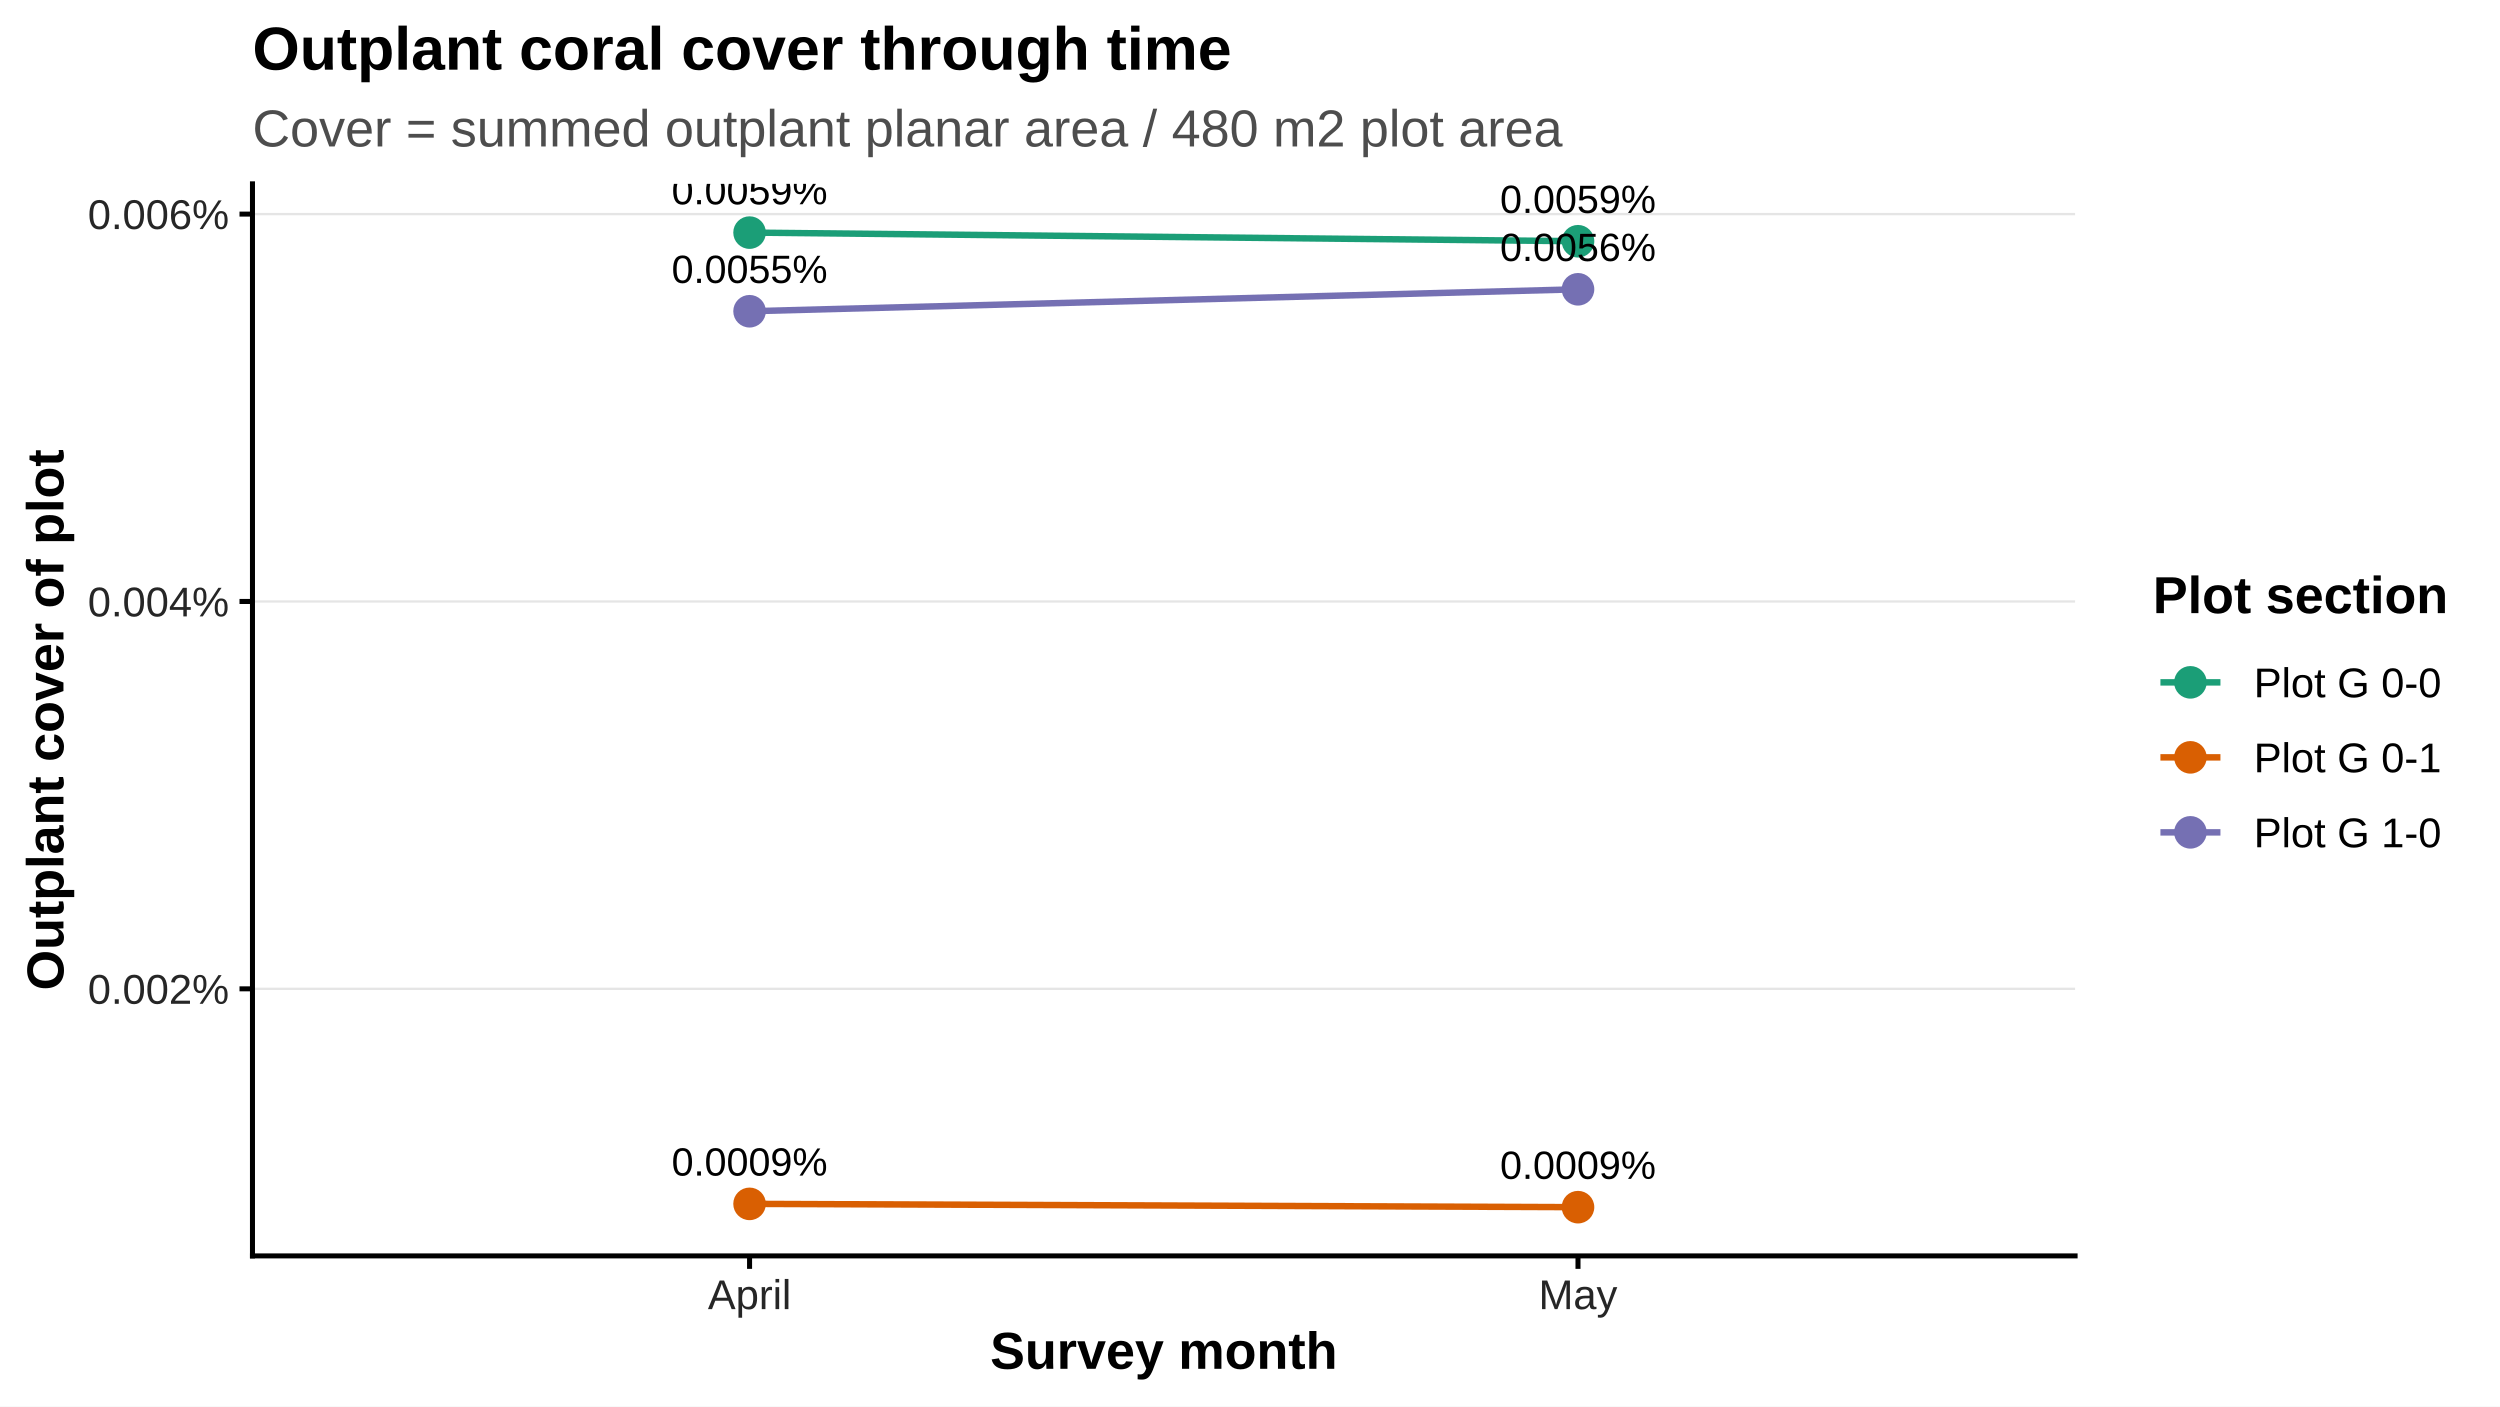
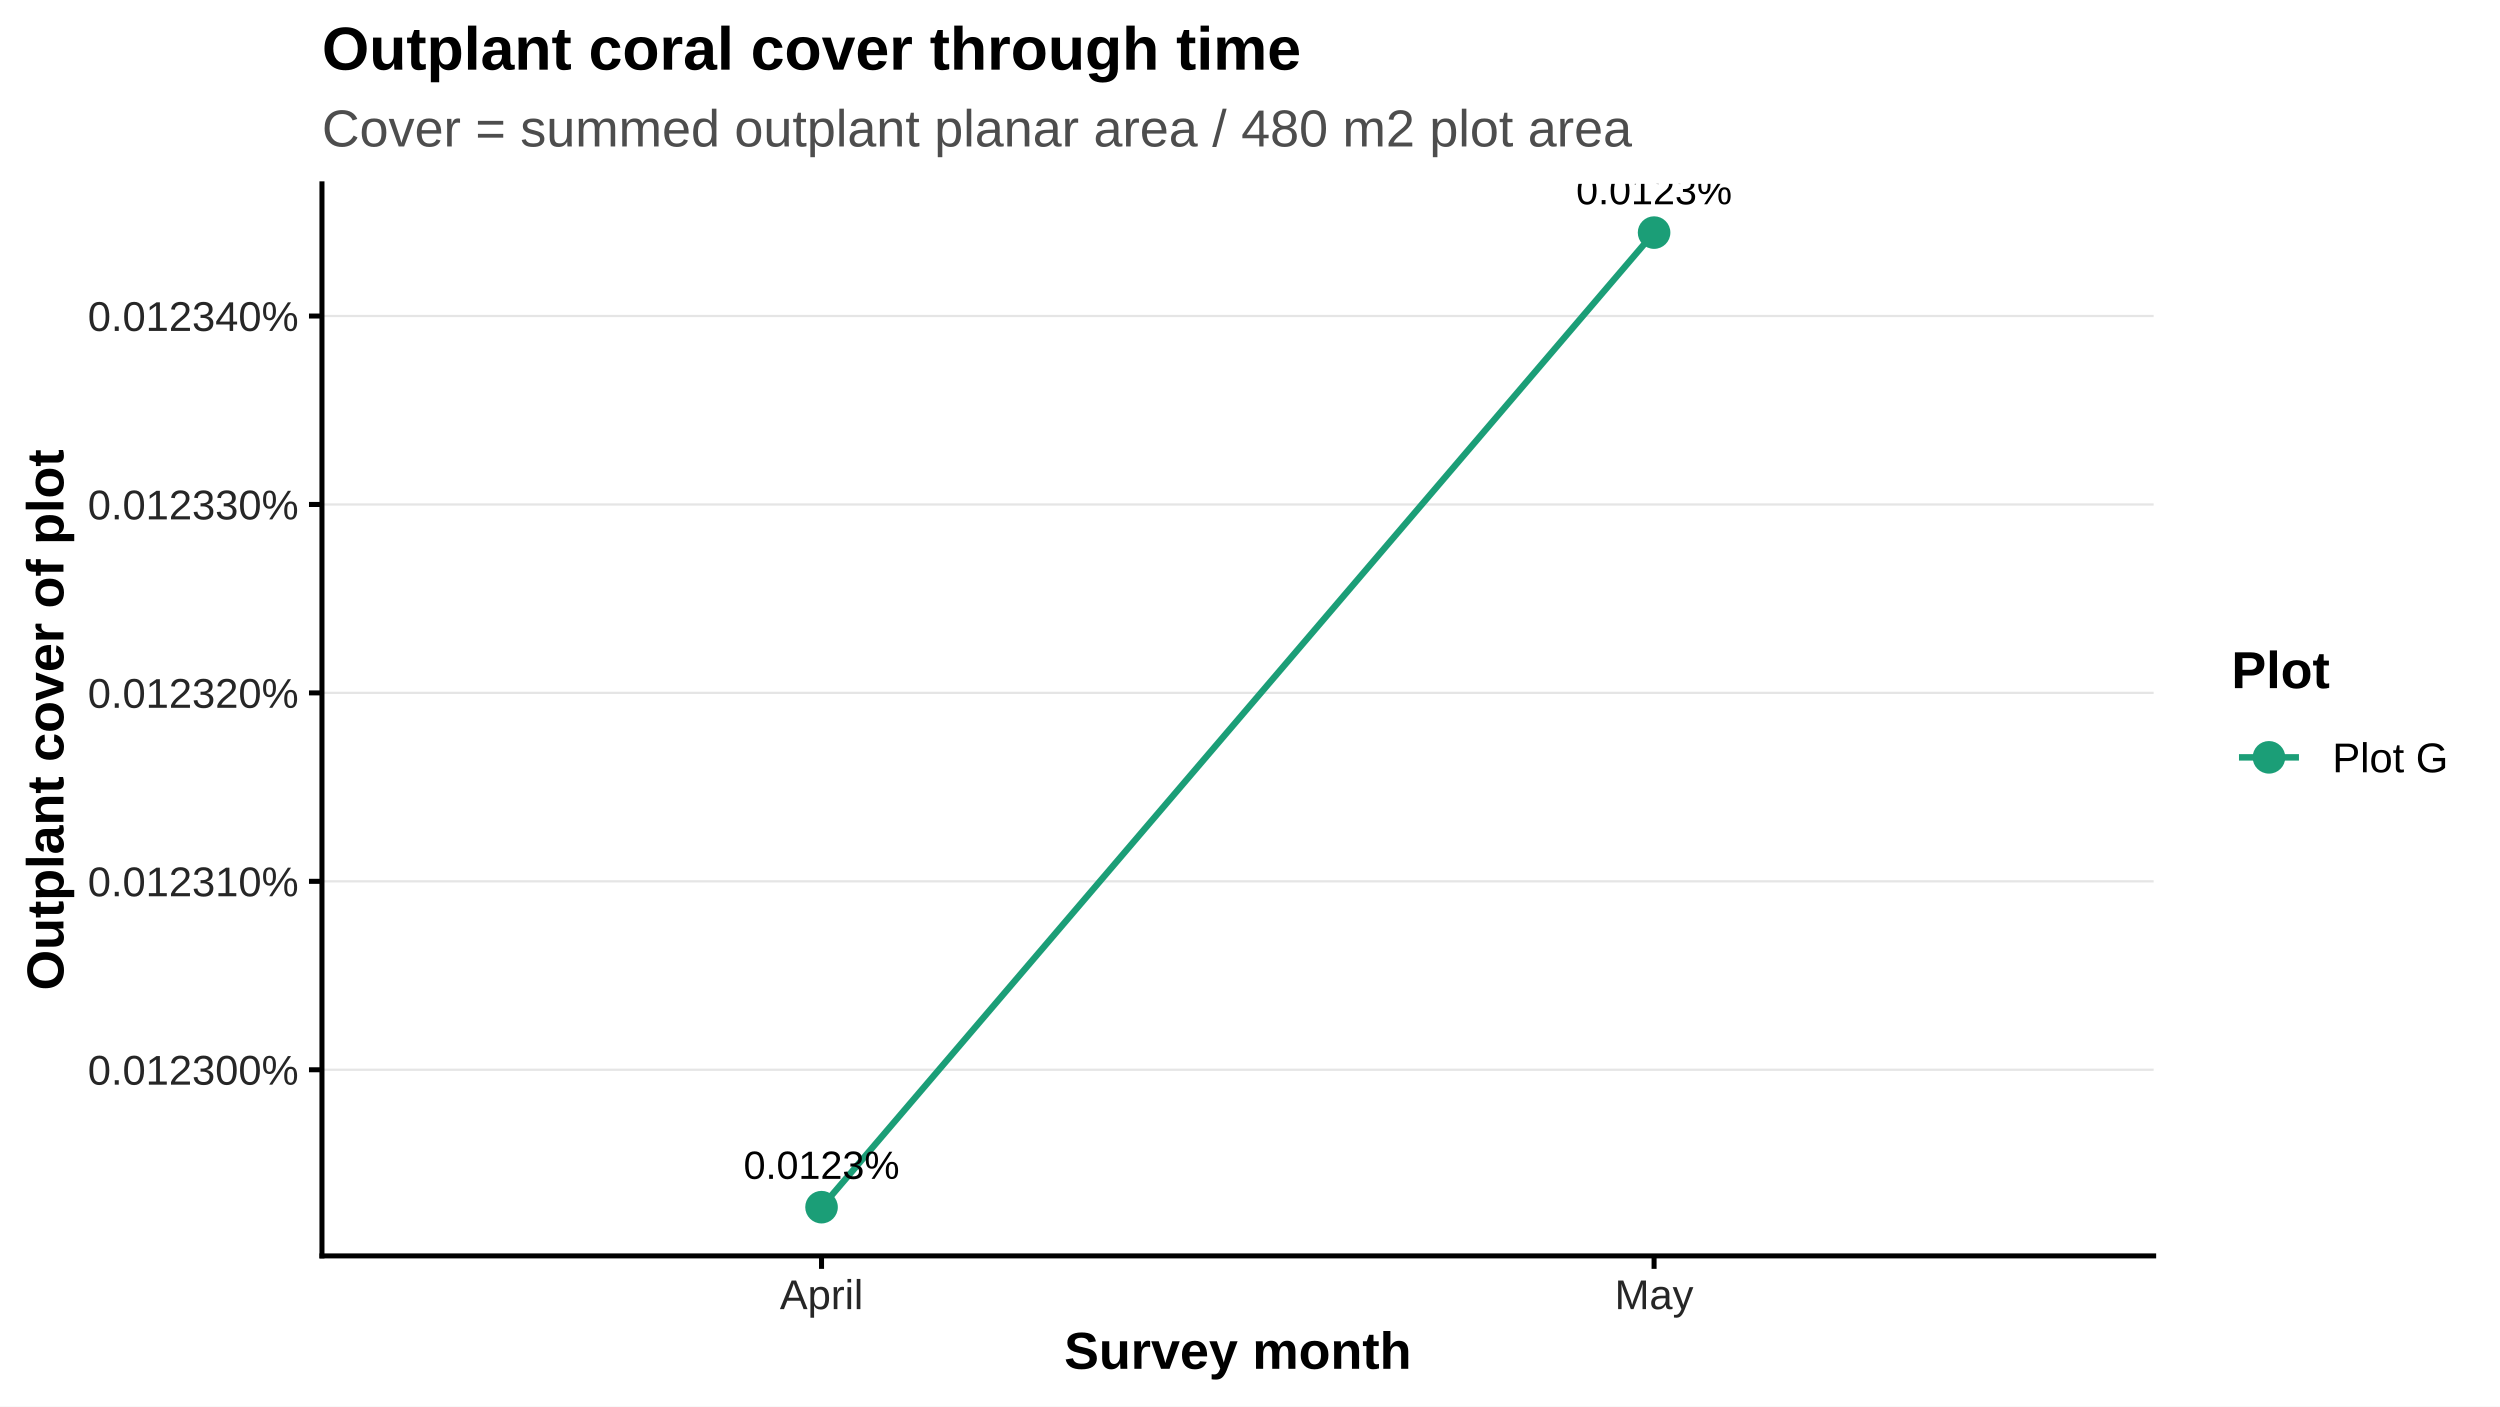
<svg xmlns="http://www.w3.org/2000/svg" class="svglite" width="576.00pt" height="324.00pt" viewBox="0 0 576.00 324.00">
  <defs>
    <style type="text/css">
    .svglite line, .svglite polyline, .svglite polygon, .svglite path, .svglite rect, .svglite circle {
      fill: none;
      stroke: #000000;
      stroke-linecap: round;
      stroke-linejoin: round;
      stroke-miterlimit: 10.00;
    }
    .svglite text {
      white-space: pre;
    }
  </style>
  </defs>
  <rect width="100%" height="100%" style="stroke: none; fill: #FFFFFF;" />
  <defs>
    <clipPath id="cpMC4wMHw1NzYuMDB8MC4wMHwzMjQuMDA=">
      <rect x="0.00" y="0.00" width="576.00" height="324.00" />
    </clipPath>
  </defs>
  <g clip-path="url(#cpMC4wMHw1NzYuMDB8MC4wMHwzMjQuMDA=)">
    <rect x="-0" y="0.00" width="576.00" height="324.00" style="stroke-width: 1.16; stroke: #FFFFFF; fill: #FFFFFF;" />
  </g>
  <defs>
-     <clipPath id="cpNTguMTd8NDc4LjEwfDQyLjM2fDI4OS4zNg==">
-       <rect x="58.17" y="42.36" width="419.93" height="246.99" />
+     <clipPath id="cpNzQuMTh8NDk2LjIwfDQyLjM2fDI4OS4zNg==">
+       <rect x="74.18" y="42.36" width="422.02" height="246.99" />
    </clipPath>
  </defs>
-   <g clip-path="url(#cpNTguMTd8NDc4LjEwfDQyLjM2fDI4OS4zNg==)">
-     <rect x="58.17" y="42.36" width="419.93" height="246.99" style="stroke-width: 1.16; stroke: none; fill: #FFFFFF;" />
-     <polyline points="58.17,227.83 478.10,227.83 " style="stroke-width: 0.53; stroke: #E5E5E5; stroke-linecap: butt;" />
-     <polyline points="58.17,138.58 478.10,138.58 " style="stroke-width: 0.53; stroke: #E5E5E5; stroke-linecap: butt;" />
-     <polyline points="58.17,49.33 478.10,49.33 " style="stroke-width: 0.53; stroke: #E5E5E5; stroke-linecap: butt;" />
-     <polyline points="172.70,53.59 363.57,55.58 " style="stroke-width: 1.49; stroke: #1B9E77; stroke-linecap: butt;" />
-     <polyline points="172.70,277.37 363.57,278.13 " style="stroke-width: 1.49; stroke: #D95F02; stroke-linecap: butt;" />
-     <polyline points="172.70,71.71 363.57,66.65 " style="stroke-width: 1.49; stroke: #7570B3; stroke-linecap: butt;" />
-     <circle cx="172.70" cy="53.59" r="3.37" style="stroke-width: 0.77; stroke: #1B9E77; fill: #1B9E77;" />
-     <circle cx="363.57" cy="55.58" r="3.37" style="stroke-width: 0.77; stroke: #1B9E77; fill: #1B9E77;" />
-     <circle cx="172.70" cy="277.37" r="3.37" style="stroke-width: 0.77; stroke: #D95F02; fill: #D95F02;" />
-     <circle cx="363.57" cy="278.13" r="3.37" style="stroke-width: 0.77; stroke: #D95F02; fill: #D95F02;" />
-     <circle cx="172.70" cy="71.71" r="3.37" style="stroke-width: 0.77; stroke: #7570B3; fill: #7570B3;" />
-     <circle cx="363.57" cy="66.65" r="3.37" style="stroke-width: 0.77; stroke: #7570B3; fill: #7570B3;" />
-     <text x="172.70" y="47.07" text-anchor="middle" style="font-size: 9.10px; font-family: &quot;Arial&quot;;" textLength="35.88px" lengthAdjust="spacingAndGlyphs">0.0059%</text>
-     <text x="363.57" y="49.06" text-anchor="middle" style="font-size: 9.10px; font-family: &quot;Arial&quot;;" textLength="35.88px" lengthAdjust="spacingAndGlyphs">0.0059%</text>
-     <text x="172.70" y="270.85" text-anchor="middle" style="font-size: 9.10px; font-family: &quot;Arial&quot;;" textLength="35.88px" lengthAdjust="spacingAndGlyphs">0.0009%</text>
-     <text x="363.57" y="271.61" text-anchor="middle" style="font-size: 9.10px; font-family: &quot;Arial&quot;;" textLength="35.88px" lengthAdjust="spacingAndGlyphs">0.0009%</text>
-     <text x="172.70" y="65.19" text-anchor="middle" style="font-size: 9.10px; font-family: &quot;Arial&quot;;" textLength="35.88px" lengthAdjust="spacingAndGlyphs">0.0055%</text>
-     <text x="363.57" y="60.13" text-anchor="middle" style="font-size: 9.10px; font-family: &quot;Arial&quot;;" textLength="35.88px" lengthAdjust="spacingAndGlyphs">0.0056%</text>
+   <g clip-path="url(#cpNzQuMTh8NDk2LjIwfDQyLjM2fDI4OS4zNg==)">
+     <rect x="74.18" y="42.36" width="422.02" height="246.99" style="stroke-width: 1.16; stroke: none; fill: #FFFFFF;" />
+     <polyline points="74.18,246.47 496.20,246.47 " style="stroke-width: 0.53; stroke: #E5E5E5; stroke-linecap: butt;" />
+     <polyline points="74.18,203.06 496.20,203.06 " style="stroke-width: 0.53; stroke: #E5E5E5; stroke-linecap: butt;" />
+     <polyline points="74.18,159.64 496.20,159.64 " style="stroke-width: 0.53; stroke: #E5E5E5; stroke-linecap: butt;" />
+     <polyline points="74.18,116.23 496.20,116.23 " style="stroke-width: 0.53; stroke: #E5E5E5; stroke-linecap: butt;" />
+     <polyline points="74.18,72.81 496.20,72.81 " style="stroke-width: 0.53; stroke: #E5E5E5; stroke-linecap: butt;" />
+     <polyline points="189.28,278.13 381.10,53.59 " style="stroke-width: 1.49; stroke: #1B9E77; stroke-linecap: butt;" />
+     <circle cx="189.28" cy="278.13" r="3.37" style="stroke-width: 0.77; stroke: #1B9E77; fill: #1B9E77;" />
+     <circle cx="381.10" cy="53.59" r="3.37" style="stroke-width: 0.77; stroke: #1B9E77; fill: #1B9E77;" />
+     <text x="189.28" y="271.61" text-anchor="middle" style="font-size: 9.10px; font-family: &quot;Arial&quot;;" textLength="35.88px" lengthAdjust="spacingAndGlyphs">0.0123%</text>
+     <text x="381.10" y="47.07" text-anchor="middle" style="font-size: 9.10px; font-family: &quot;Arial&quot;;" textLength="35.88px" lengthAdjust="spacingAndGlyphs">0.0123%</text>
  </g>
  <g clip-path="url(#cpMC4wMHw1NzYuMDB8MC4wMHwzMjQuMDA=)">
-     <polyline points="58.17,289.36 58.17,42.36 " style="stroke-width: 1.16; stroke-linecap: square;" />
-     <text x="52.79" y="231.27" text-anchor="end" style="font-size: 9.60px;fill: #262626; font-family: &quot;Arial&quot;;" textLength="32.54px" lengthAdjust="spacingAndGlyphs">0.002%</text>
-     <text x="52.79" y="142.02" text-anchor="end" style="font-size: 9.60px;fill: #262626; font-family: &quot;Arial&quot;;" textLength="32.54px" lengthAdjust="spacingAndGlyphs">0.004%</text>
-     <text x="52.79" y="52.77" text-anchor="end" style="font-size: 9.60px;fill: #262626; font-family: &quot;Arial&quot;;" textLength="32.54px" lengthAdjust="spacingAndGlyphs">0.006%</text>
-     <polyline points="55.18,227.83 58.17,227.83 " style="stroke-width: 1.16; stroke-linecap: butt;" />
-     <polyline points="55.18,138.58 58.17,138.58 " style="stroke-width: 1.16; stroke-linecap: butt;" />
-     <polyline points="55.18,49.33 58.17,49.33 " style="stroke-width: 1.16; stroke-linecap: butt;" />
-     <polyline points="58.17,289.36 478.10,289.36 " style="stroke-width: 1.16; stroke-linecap: square;" />
-     <polyline points="172.70,292.35 172.70,289.36 " style="stroke-width: 1.16; stroke-linecap: butt;" />
-     <polyline points="363.57,292.35 363.57,289.36 " style="stroke-width: 1.16; stroke-linecap: butt;" />
-     <text x="172.70" y="301.62" text-anchor="middle" style="font-size: 9.60px;fill: #262626; font-family: &quot;Arial&quot;;" textLength="19.20px" lengthAdjust="spacingAndGlyphs">April</text>
-     <text x="363.57" y="301.62" text-anchor="middle" style="font-size: 9.60px;fill: #262626; font-family: &quot;Arial&quot;;" textLength="18.12px" lengthAdjust="spacingAndGlyphs">May</text>
-     <text x="268.14" y="315.37" text-anchor="middle" style="font-size: 12.00px; font-weight: bold; font-family: &quot;Arial&quot;;" textLength="80.02px" lengthAdjust="spacingAndGlyphs">Survey month</text>
+     <polyline points="74.18,289.36 74.18,42.36 " style="stroke-width: 1.16; stroke-linecap: square;" />
+     <text x="68.80" y="249.91" text-anchor="end" style="font-size: 9.60px;fill: #262626; font-family: &quot;Arial&quot;;" textLength="48.54px" lengthAdjust="spacingAndGlyphs">0.012300%</text>
+     <text x="68.80" y="206.50" text-anchor="end" style="font-size: 9.60px;fill: #262626; font-family: &quot;Arial&quot;;" textLength="48.54px" lengthAdjust="spacingAndGlyphs">0.012310%</text>
+     <text x="68.80" y="163.08" text-anchor="end" style="font-size: 9.60px;fill: #262626; font-family: &quot;Arial&quot;;" textLength="48.54px" lengthAdjust="spacingAndGlyphs">0.012320%</text>
+     <text x="68.80" y="119.67" text-anchor="end" style="font-size: 9.60px;fill: #262626; font-family: &quot;Arial&quot;;" textLength="48.54px" lengthAdjust="spacingAndGlyphs">0.012330%</text>
+     <text x="68.80" y="76.25" text-anchor="end" style="font-size: 9.60px;fill: #262626; font-family: &quot;Arial&quot;;" textLength="48.54px" lengthAdjust="spacingAndGlyphs">0.012340%</text>
+     <polyline points="71.19,246.47 74.18,246.47 " style="stroke-width: 1.16; stroke-linecap: butt;" />
+     <polyline points="71.19,203.06 74.18,203.06 " style="stroke-width: 1.16; stroke-linecap: butt;" />
+     <polyline points="71.19,159.64 74.18,159.64 " style="stroke-width: 1.16; stroke-linecap: butt;" />
+     <polyline points="71.19,116.23 74.18,116.23 " style="stroke-width: 1.16; stroke-linecap: butt;" />
+     <polyline points="71.19,72.81 74.18,72.81 " style="stroke-width: 1.16; stroke-linecap: butt;" />
+     <polyline points="74.18,289.36 496.20,289.36 " style="stroke-width: 1.16; stroke-linecap: square;" />
+     <polyline points="189.28,292.35 189.28,289.36 " style="stroke-width: 1.16; stroke-linecap: butt;" />
+     <polyline points="381.10,292.35 381.10,289.36 " style="stroke-width: 1.16; stroke-linecap: butt;" />
+     <text x="189.28" y="301.62" text-anchor="middle" style="font-size: 9.60px;fill: #262626; font-family: &quot;Arial&quot;;" textLength="19.20px" lengthAdjust="spacingAndGlyphs">April</text>
+     <text x="381.10" y="301.62" text-anchor="middle" style="font-size: 9.60px;fill: #262626; font-family: &quot;Arial&quot;;" textLength="18.12px" lengthAdjust="spacingAndGlyphs">May</text>
+     <text x="285.19" y="315.37" text-anchor="middle" style="font-size: 12.00px; font-weight: bold; font-family: &quot;Arial&quot;;" textLength="80.02px" lengthAdjust="spacingAndGlyphs">Survey month</text>
    <text transform="translate(14.62,165.86) rotate(-90)" text-anchor="middle" style="font-size: 12.00px; font-weight: bold; font-family: &quot;Arial&quot;;" textLength="124.67px" lengthAdjust="spacingAndGlyphs">Outplant cover of plot</text>
-     <rect x="490.06" y="125.33" width="79.97" height="81.06" style="stroke-width: 1.16; stroke: none; fill: #FFFFFF;" />
-     <text x="496.03" y="141.27" style="font-size: 12.00px; font-weight: bold; font-family: &quot;Arial&quot;;" textLength="68.01px" lengthAdjust="spacingAndGlyphs">Plot section</text>
-     <rect x="496.03" y="148.57" width="17.28" height="17.28" style="stroke-width: 1.16; stroke: none; fill: #FFFFFF;" />
-     <line x1="497.76" y1="157.21" x2="511.59" y2="157.21" style="stroke-width: 1.49; stroke: #1B9E77; stroke-linecap: butt;" />
-     <circle cx="504.67" cy="157.21" r="3.37" style="stroke-width: 0.77; stroke: #1B9E77; fill: #1B9E77;" />
-     <rect x="496.03" y="165.85" width="17.28" height="17.28" style="stroke-width: 1.16; stroke: none; fill: #FFFFFF;" />
-     <line x1="497.76" y1="174.49" x2="511.59" y2="174.49" style="stroke-width: 1.49; stroke: #D95F02; stroke-linecap: butt;" />
-     <circle cx="504.67" cy="174.49" r="3.37" style="stroke-width: 0.77; stroke: #D95F02; fill: #D95F02;" />
-     <rect x="496.03" y="183.13" width="17.28" height="17.28" style="stroke-width: 1.16; stroke: none; fill: #FFFFFF;" />
-     <line x1="497.76" y1="191.77" x2="511.59" y2="191.77" style="stroke-width: 1.49; stroke: #7570B3; stroke-linecap: butt;" />
-     <circle cx="504.67" cy="191.77" r="3.37" style="stroke-width: 0.77; stroke: #7570B3; fill: #7570B3;" />
-     <text x="519.29" y="160.65" style="font-size: 9.60px; font-family: &quot;Arial&quot;;" textLength="43.19px" lengthAdjust="spacingAndGlyphs">Plot G 0-0</text>
-     <text x="519.29" y="177.93" style="font-size: 9.60px; font-family: &quot;Arial&quot;;" textLength="43.19px" lengthAdjust="spacingAndGlyphs">Plot G 0-1</text>
-     <text x="519.29" y="195.21" style="font-size: 9.60px; font-family: &quot;Arial&quot;;" textLength="43.19px" lengthAdjust="spacingAndGlyphs">Plot G 1-0</text>
-     <text x="58.17" y="33.74" style="font-size: 12.00px;fill: #4D4D4D; font-family: &quot;Arial&quot;;" textLength="301.83px" lengthAdjust="spacingAndGlyphs">Cover = summed outplant planar area / 480 m2 plot area</text>
-     <text x="58.17" y="16.05" style="font-size: 14.00px; font-weight: bold; font-family: &quot;Arial&quot;;" textLength="225.48px" lengthAdjust="spacingAndGlyphs">Outplant coral cover through time</text>
+     <rect x="508.16" y="142.61" width="61.87" height="46.50" style="stroke-width: 1.16; stroke: none; fill: #FFFFFF;" />
+     <text x="514.13" y="158.55" style="font-size: 12.00px; font-weight: bold; font-family: &quot;Arial&quot;;" textLength="22.67px" lengthAdjust="spacingAndGlyphs">Plot</text>
+     <rect x="514.13" y="165.85" width="17.28" height="17.28" style="stroke-width: 1.16; stroke: none; fill: #FFFFFF;" />
+     <line x1="515.86" y1="174.49" x2="529.68" y2="174.49" style="stroke-width: 1.49; stroke: #1B9E77; stroke-linecap: butt;" />
+     <circle cx="522.77" cy="174.49" r="3.37" style="stroke-width: 0.77; stroke: #1B9E77; fill: #1B9E77;" />
+     <text x="537.39" y="177.93" style="font-size: 9.60px; font-family: &quot;Arial&quot;;" textLength="26.65px" lengthAdjust="spacingAndGlyphs">Plot G</text>
+     <text x="74.18" y="33.74" style="font-size: 12.00px;fill: #4D4D4D; font-family: &quot;Arial&quot;;" textLength="301.83px" lengthAdjust="spacingAndGlyphs">Cover = summed outplant planar area / 480 m2 plot area</text>
+     <text x="74.18" y="16.05" style="font-size: 14.00px; font-weight: bold; font-family: &quot;Arial&quot;;" textLength="225.48px" lengthAdjust="spacingAndGlyphs">Outplant coral cover through time</text>
  </g>
</svg>
